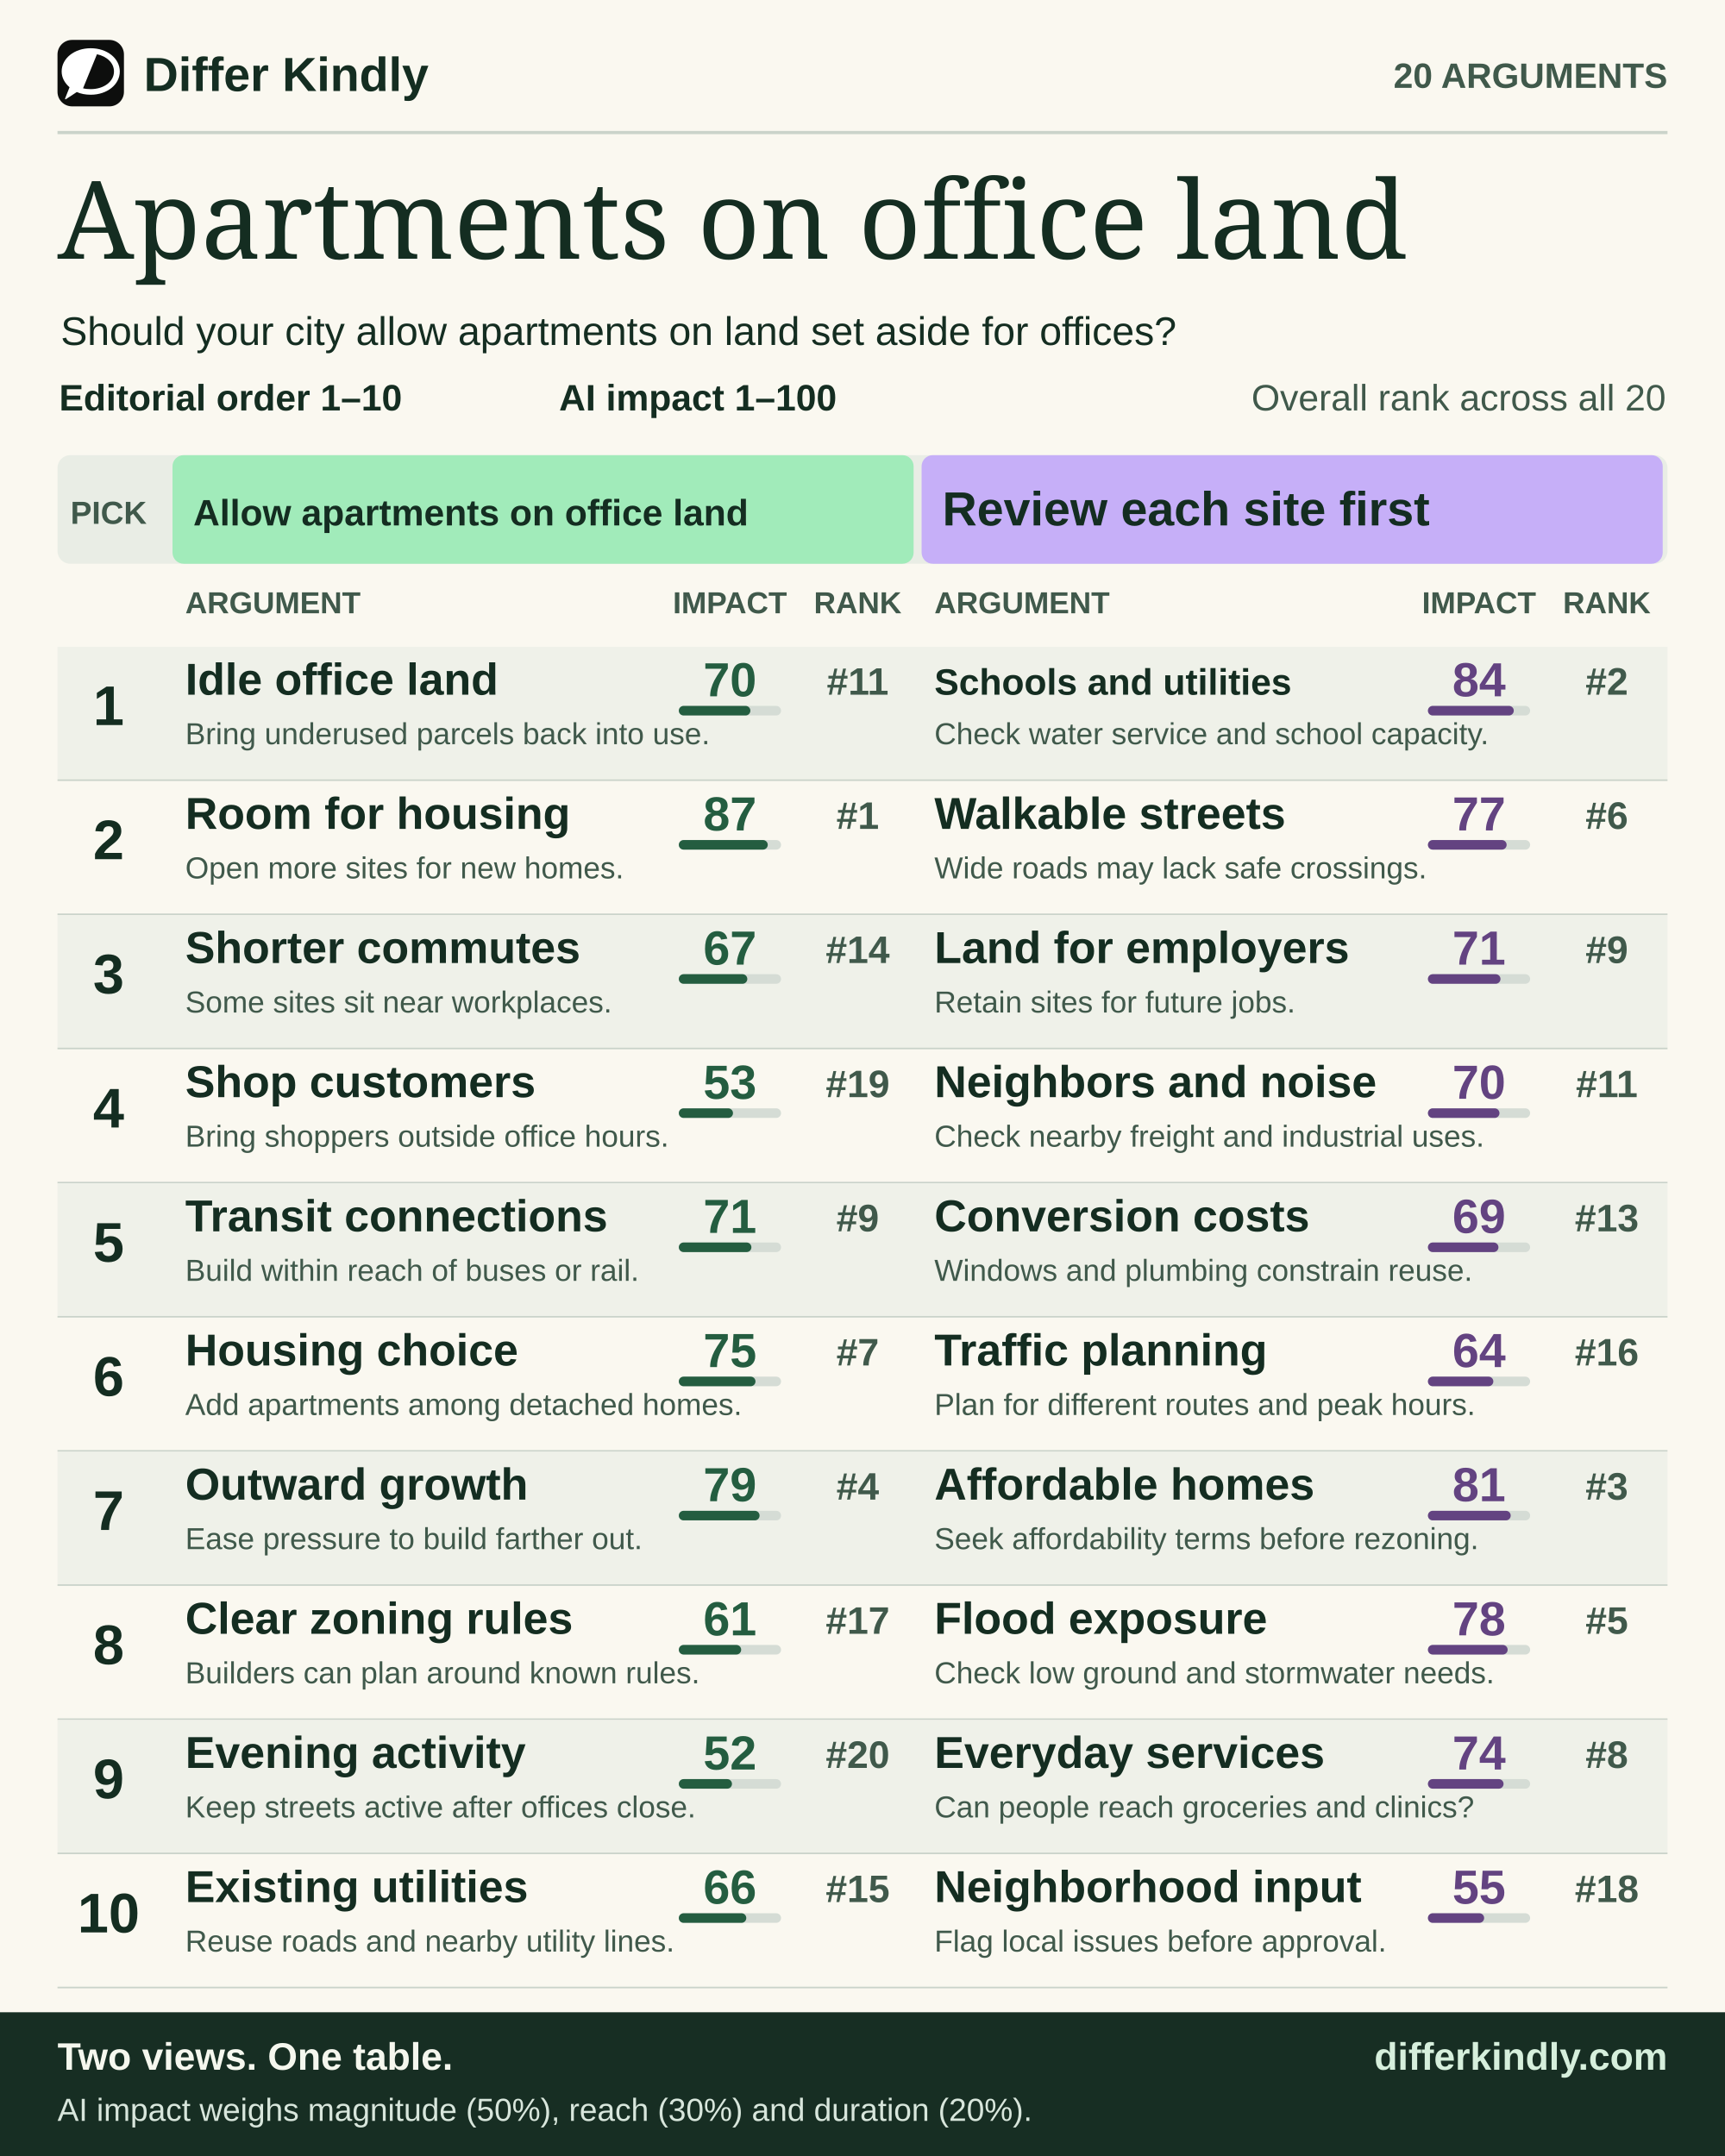
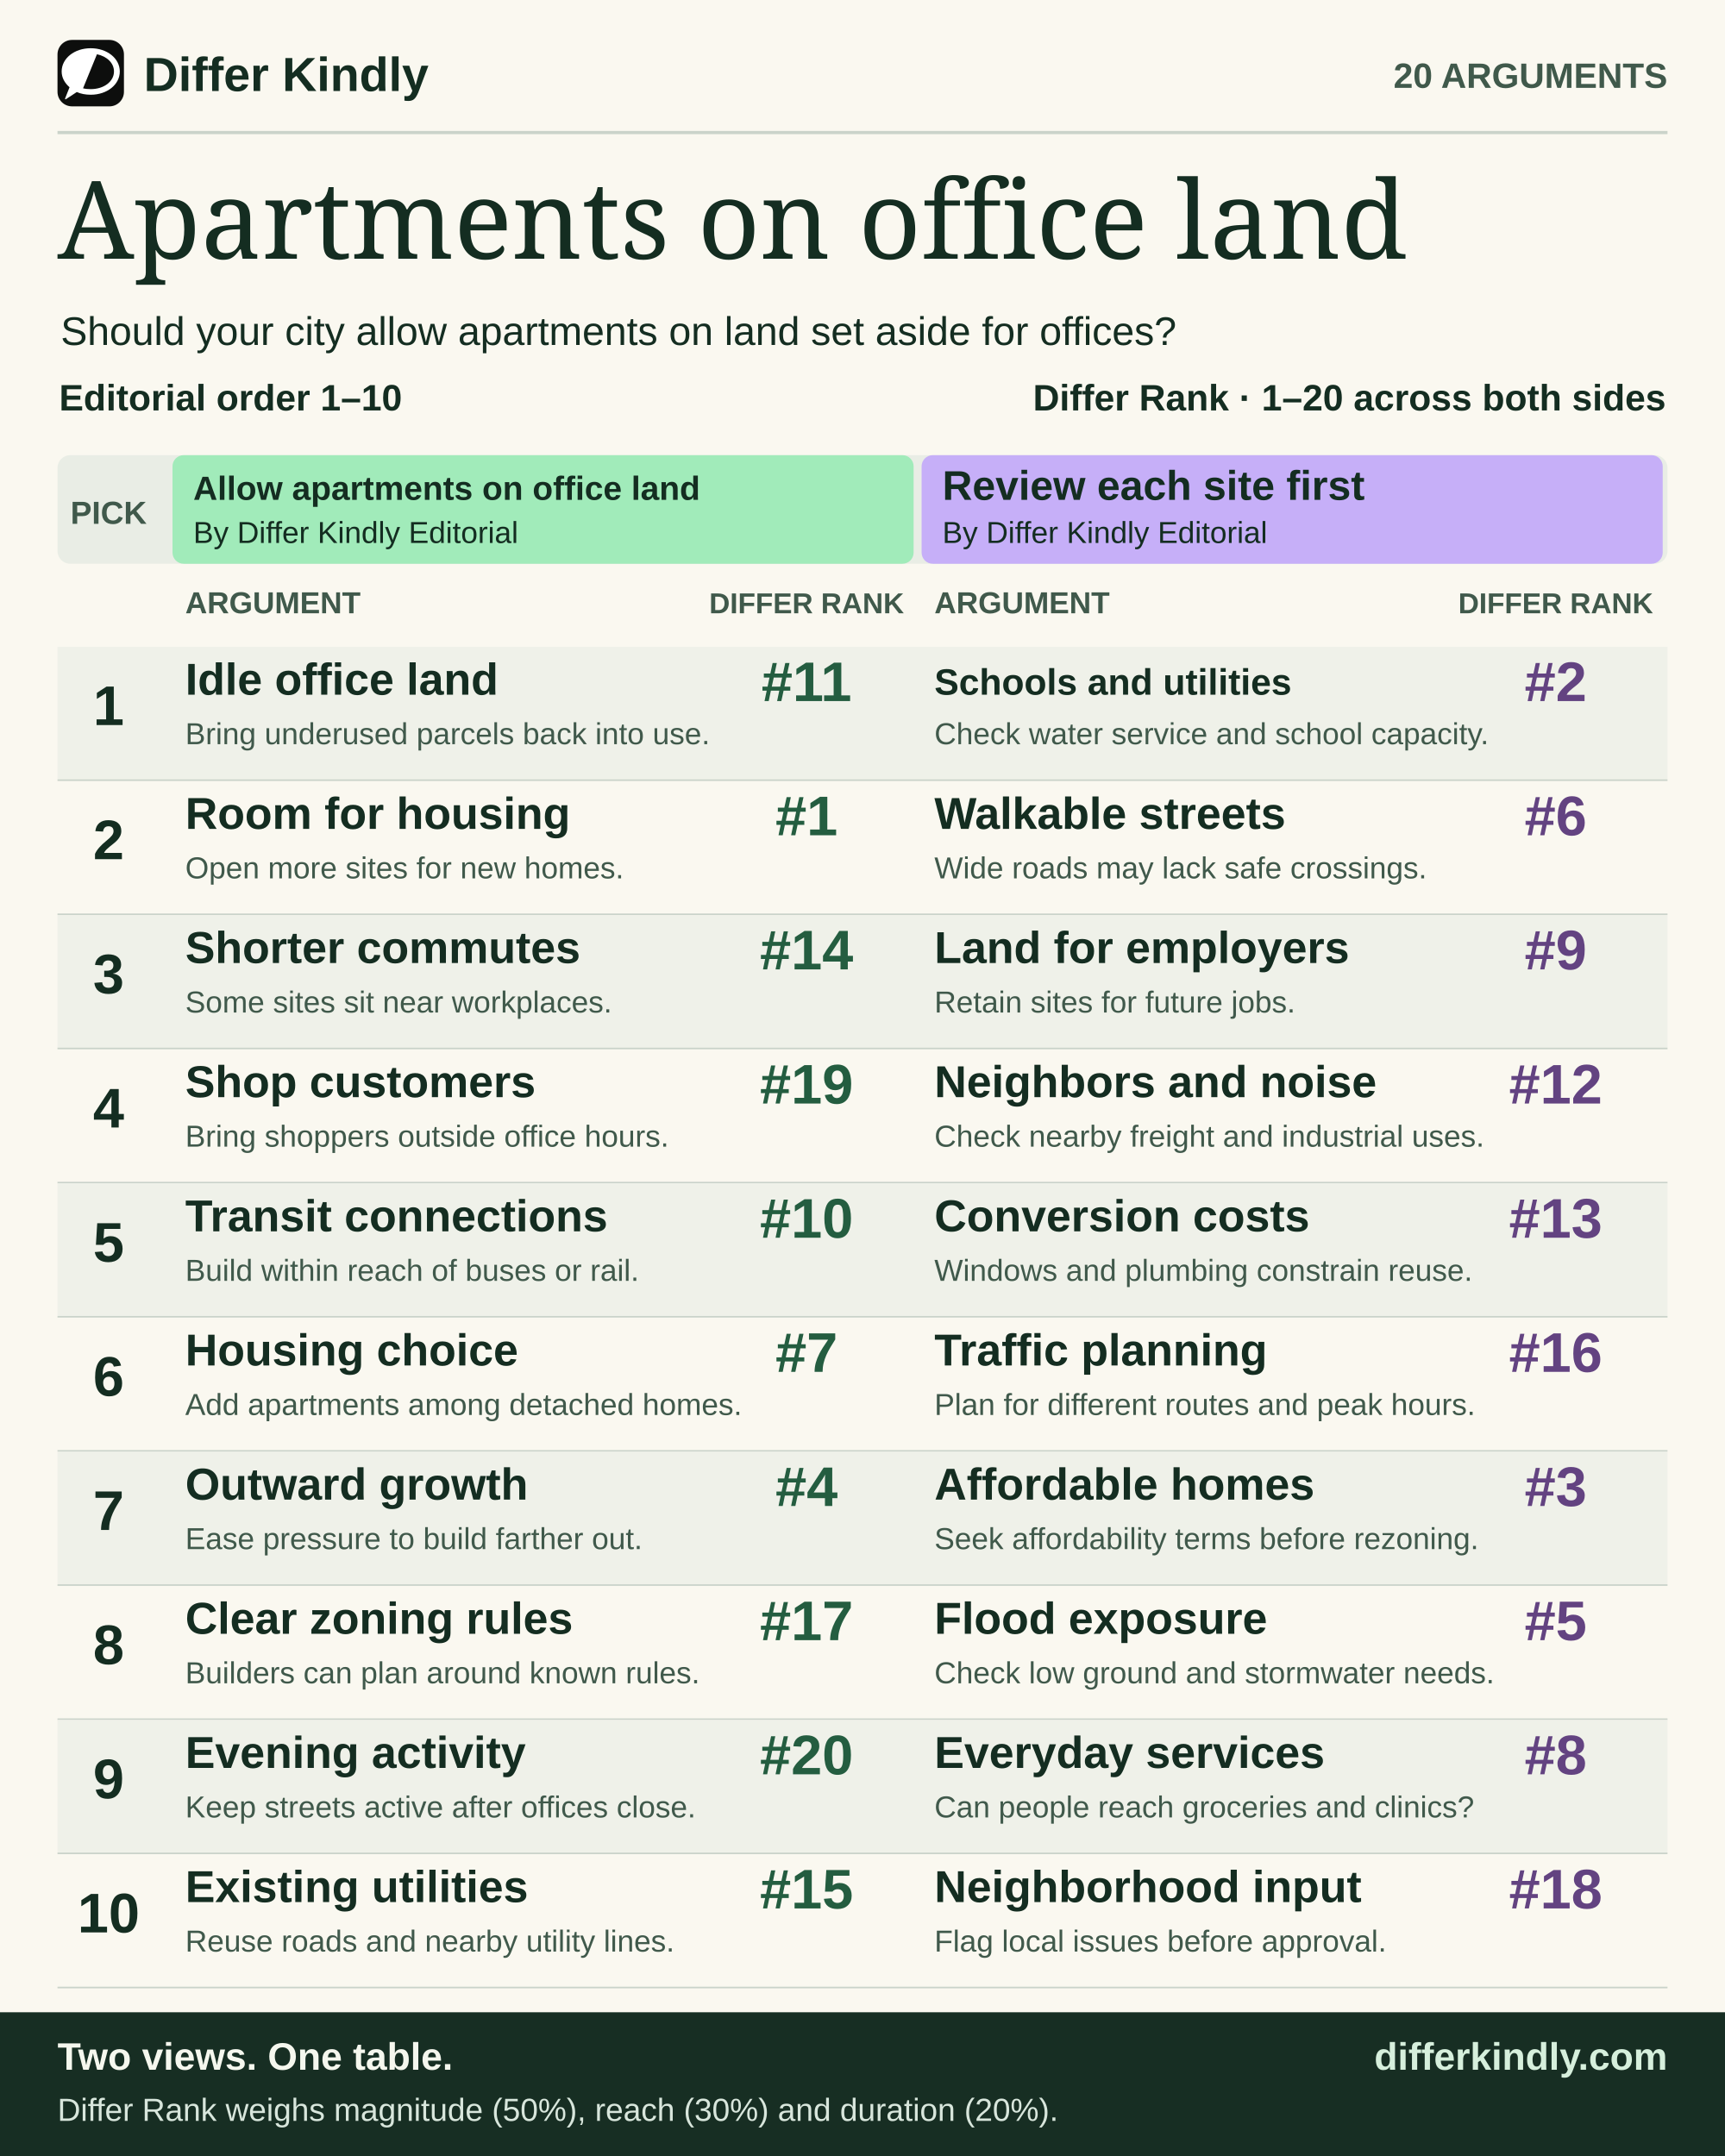
- <svg xmlns="http://www.w3.org/2000/svg" width="1080" height="1350" viewBox="0 0 1080 1350" data-poster-format="impact-v2" role="img" font-family="Arial, sans-serif">
+ <svg xmlns="http://www.w3.org/2000/svg" width="1080" height="1350" viewBox="0 0 1080 1350" data-poster-format="impact-v2" data-rank-method="differ-rank-v1" role="img" font-family="Arial, sans-serif">
  <rect x="0" y="0" width="1080" height="1350" rx="0" fill="#faf8f0" />
  <g transform="translate(36 25) scale(1.30)">
    <rect width="32" height="32" rx="7" fill="#0d0e0d" />
    <path fill="white" fill-rule="evenodd" d="M16 4C23.9 4 30 8.9 30 15.2S23.9 26.4 16 26.4C13.6 26.4 11.3 26 9.3 25.1L4.1 28.5Q3.5 28.8 3.7 28.1L5.8 22.8C3.4 20.7 2 18.1 2 15.2C2 8.9 8.1 4 16 4ZM19 6.9L12.3 23.3C13.5 23.6 14.7 23.7 16 23.7C22.4 23.7 27.2 20 27.2 15.2C27.2 11.1 23.8 7.9 19 6.9Z" />
  </g>
  <text x="90" y="57" font-size="30" font-weight="700" fill="#142d21">Differ Kindly</text>
  <text x="1044" y="55" font-size="22" font-weight="700" fill="#40594b" text-anchor="end">20 ARGUMENTS</text>
  <rect x="36" y="82" width="1008" height="2" rx="0" fill="#cad3ca" />
  <text x="36" y="162" font-size="68" font-weight="500" fill="#142d21" font-family="Georgia, serif">Apartments on office land</text>
  <text x="38" y="216" font-size="25" font-weight="400" fill="#142d21">Should your city allow apartments on land set aside for offices?</text>
  <text x="37" y="257" font-size="23" font-weight="700" fill="#142d21">Editorial order 1–10</text>
-   <text x="350" y="257" font-size="23" font-weight="700" fill="#142d21">AI impact 1–100</text>
-   <text x="1043" y="257" font-size="23" font-weight="400" fill="#40594b" text-anchor="end">Overall rank across all 20</text>
+   <text x="1043" y="257" font-size="23" font-weight="700" fill="#142d21" text-anchor="end">Differ Rank · 1–20 across both sides</text>
  <rect x="36" y="285" width="1008" height="68" rx="8" fill="#e9ede5" />
  <text x="68" y="328" font-size="20" font-weight="700" fill="#40594b" text-anchor="middle">PICK</text>
  <rect x="108" y="285" width="464" height="68" rx="7" fill="#a1ebba" />
-   <text x="121" y="329" font-size="23" font-weight="700" fill="#142d21">Allow apartments on office land</text>
+   <text x="121" y="313" font-size="21" font-weight="700" fill="#142d21">Allow apartments on office land</text>
+   <text x="121" y="340" font-size="19" font-weight="500" fill="#142d21" data-byline="0">By Differ Kindly Editorial</text>
  <text x="116" y="384" font-size="19" font-weight="700" fill="#40594b">ARGUMENT</text>
-   <text x="457" y="384" font-size="19" font-weight="700" fill="#40594b" text-anchor="middle">IMPACT</text>
-   <text x="537" y="384" font-size="19" font-weight="700" fill="#40594b" text-anchor="middle">RANK</text>
+   <text x="505" y="384" font-size="18" font-weight="700" fill="#40594b" text-anchor="middle">DIFFER RANK</text>
  <rect x="577" y="285" width="464" height="68" rx="7" fill="#c6aff8" />
-   <text x="590" y="329" font-size="30" font-weight="700" fill="#142d21">Review each site first</text>
+   <text x="590" y="313" font-size="26" font-weight="700" fill="#142d21">Review each site first</text>
+   <text x="590" y="340" font-size="19" font-weight="500" fill="#142d21" data-byline="1">By Differ Kindly Editorial</text>
  <text x="585" y="384" font-size="19" font-weight="700" fill="#40594b">ARGUMENT</text>
-   <text x="926" y="384" font-size="19" font-weight="700" fill="#40594b" text-anchor="middle">IMPACT</text>
-   <text x="1006" y="384" font-size="19" font-weight="700" fill="#40594b" text-anchor="middle">RANK</text>
+   <text x="974" y="384" font-size="18" font-weight="700" fill="#40594b" text-anchor="middle">DIFFER RANK</text>
  <rect x="36" y="405" width="1008" height="83" rx="0" fill="#eff1e9" />
  <text x="68" y="454" font-size="35" font-weight="700" fill="#142d21" text-anchor="middle">1</text>
-   <g data-argument-id="bedbd2c3-bc2d-5df6-bd48-dc6e29cc38de" data-reader-id="bedbd2c3-bc2d-5df6-bd48-dc6e29cc38de" data-rank="11" data-impact="70" data-confidence="moderate" data-explanation="Estimated magnitude 70/100, reach 57/100 and duration 89/100." data-pick="1" data-side="0">
+   <g data-argument-id="bedbd2c3-bc2d-5df6-bd48-dc6e29cc38de" data-reader-id="bedbd2c3-bc2d-5df6-bd48-dc6e29cc38de" data-rank="11" data-impact="69.9" data-author="Differ Kindly Editorial" data-confidence="moderate" data-explanation="Estimated magnitude 70/100, reach 57/100 and duration 89/100." data-pick="1" data-side="0">
    <path data-hit="" d="M108 405h464v83h-464z" fill="transparent" />
    <text x="116" y="435" font-size="28" font-weight="700" fill="#142d21">Idle office land</text>
-     <text x="457" y="436" font-size="30" font-weight="700" fill="#245d40" text-anchor="middle">70</text>
-     <text x="537" y="435" font-size="24" font-weight="700" fill="#40594b" text-anchor="middle">#11</text>
-     <rect x="425" y="442" width="64" height="6" rx="3" fill="#d5dcd5" />
-     <rect x="425" y="442" width="44.8" height="6" rx="3" fill="#245d40" />
+     <text x="505" y="439" font-size="35" font-weight="700" fill="#245d40" text-anchor="middle">#11</text>
    <text x="116" y="466" font-size="19" font-weight="400" fill="#40594b">Bring underused parcels back into use.</text>
  </g>
-   <g data-argument-id="6d3308c9-078c-59f2-88e1-bdac762dfe77" data-reader-id="6d3308c9-078c-59f2-88e1-bdac762dfe77" data-rank="2" data-impact="84" data-confidence="moderate" data-explanation="Estimated magnitude 87/100, reach 75/100 and duration 88/100." data-pick="1" data-side="1">
+   <g data-argument-id="6d3308c9-078c-59f2-88e1-bdac762dfe77" data-reader-id="6d3308c9-078c-59f2-88e1-bdac762dfe77" data-rank="2" data-impact="83.6" data-author="Differ Kindly Editorial" data-confidence="moderate" data-explanation="Estimated magnitude 87/100, reach 75/100 and duration 88/100." data-pick="1" data-side="1">
    <path data-hit="" d="M577 405h464v83h-464z" fill="transparent" />
    <text x="585" y="435" font-size="23" font-weight="700" fill="#142d21">Schools and utilities</text>
-     <text x="926" y="436" font-size="30" font-weight="700" fill="#634381" text-anchor="middle">84</text>
-     <text x="1006" y="435" font-size="24" font-weight="700" fill="#40594b" text-anchor="middle">#2</text>
-     <rect x="894" y="442" width="64" height="6" rx="3" fill="#d5dcd5" />
-     <rect x="894" y="442" width="53.76" height="6" rx="3" fill="#634381" />
+     <text x="974" y="439" font-size="35" font-weight="700" fill="#634381" text-anchor="middle">#2</text>
    <text x="585" y="466" font-size="19" font-weight="400" fill="#40594b">Check water service and school capacity.</text>
  </g>
  <rect x="36" y="488" width="1008" height="1" rx="0" fill="#cad3ca" />
  <text x="68" y="538" font-size="35" font-weight="700" fill="#142d21" text-anchor="middle">2</text>
-   <g data-argument-id="d57d79a1-c3a0-5f4e-a4cd-a7e611654af4" data-reader-id="d57d79a1-c3a0-5f4e-a4cd-a7e611654af4" data-rank="1" data-impact="87" data-confidence="moderate" data-explanation="Estimated magnitude 91/100, reach 77/100 and duration 93/100." data-pick="2" data-side="0">
+   <g data-argument-id="d57d79a1-c3a0-5f4e-a4cd-a7e611654af4" data-reader-id="d57d79a1-c3a0-5f4e-a4cd-a7e611654af4" data-rank="1" data-impact="87.2" data-author="Differ Kindly Editorial" data-confidence="moderate" data-explanation="Estimated magnitude 91/100, reach 77/100 and duration 93/100." data-pick="2" data-side="0">
    <path data-hit="" d="M108 489h464v83h-464z" fill="transparent" />
    <text x="116" y="519" font-size="28" font-weight="700" fill="#142d21">Room for housing</text>
-     <text x="457" y="520" font-size="30" font-weight="700" fill="#245d40" text-anchor="middle">87</text>
-     <text x="537" y="519" font-size="24" font-weight="700" fill="#40594b" text-anchor="middle">#1</text>
-     <rect x="425" y="526" width="64" height="6" rx="3" fill="#d5dcd5" />
-     <rect x="425" y="526" width="55.68" height="6" rx="3" fill="#245d40" />
+     <text x="505" y="523" font-size="35" font-weight="700" fill="#245d40" text-anchor="middle">#1</text>
    <text x="116" y="550" font-size="19" font-weight="400" fill="#40594b">Open more sites for new homes.</text>
  </g>
-   <g data-argument-id="216b63eb-b3d9-5230-9784-c004b67886a7" data-reader-id="216b63eb-b3d9-5230-9784-c004b67886a7" data-rank="6" data-impact="77" data-confidence="moderate" data-explanation="Estimated magnitude 85/100, reach 55/100 and duration 89/100." data-pick="2" data-side="1">
+   <g data-argument-id="216b63eb-b3d9-5230-9784-c004b67886a7" data-reader-id="216b63eb-b3d9-5230-9784-c004b67886a7" data-rank="6" data-impact="76.8" data-author="Differ Kindly Editorial" data-confidence="moderate" data-explanation="Estimated magnitude 85/100, reach 55/100 and duration 89/100." data-pick="2" data-side="1">
    <path data-hit="" d="M577 489h464v83h-464z" fill="transparent" />
    <text x="585" y="519" font-size="28" font-weight="700" fill="#142d21">Walkable streets</text>
-     <text x="926" y="520" font-size="30" font-weight="700" fill="#634381" text-anchor="middle">77</text>
-     <text x="1006" y="519" font-size="24" font-weight="700" fill="#40594b" text-anchor="middle">#6</text>
-     <rect x="894" y="526" width="64" height="6" rx="3" fill="#d5dcd5" />
-     <rect x="894" y="526" width="49.28" height="6" rx="3" fill="#634381" />
+     <text x="974" y="523" font-size="35" font-weight="700" fill="#634381" text-anchor="middle">#6</text>
    <text x="585" y="550" font-size="19" font-weight="400" fill="#40594b">Wide roads may lack safe crossings.</text>
  </g>
  <rect x="36" y="572" width="1008" height="1" rx="0" fill="#cad3ca" />
  <rect x="36" y="573" width="1008" height="83" rx="0" fill="#eff1e9" />
  <text x="68" y="622" font-size="35" font-weight="700" fill="#142d21" text-anchor="middle">3</text>
-   <g data-argument-id="c2928b32-fc28-54ca-95ac-eef14c194454" data-reader-id="c2928b32-fc28-54ca-95ac-eef14c194454" data-rank="14" data-impact="67" data-confidence="moderate" data-explanation="Estimated magnitude 69/100, reach 53/100 and duration 82/100." data-pick="3" data-side="0">
+   <g data-argument-id="c2928b32-fc28-54ca-95ac-eef14c194454" data-reader-id="c2928b32-fc28-54ca-95ac-eef14c194454" data-rank="14" data-impact="66.8" data-author="Differ Kindly Editorial" data-confidence="moderate" data-explanation="Estimated magnitude 69/100, reach 53/100 and duration 82/100." data-pick="3" data-side="0">
    <path data-hit="" d="M108 573h464v83h-464z" fill="transparent" />
    <text x="116" y="603" font-size="28" font-weight="700" fill="#142d21">Shorter commutes</text>
-     <text x="457" y="604" font-size="30" font-weight="700" fill="#245d40" text-anchor="middle">67</text>
-     <text x="537" y="603" font-size="24" font-weight="700" fill="#40594b" text-anchor="middle">#14</text>
-     <rect x="425" y="610" width="64" height="6" rx="3" fill="#d5dcd5" />
-     <rect x="425" y="610" width="42.88" height="6" rx="3" fill="#245d40" />
+     <text x="505" y="607" font-size="35" font-weight="700" fill="#245d40" text-anchor="middle">#14</text>
    <text x="116" y="634" font-size="19" font-weight="400" fill="#40594b">Some sites sit near workplaces.</text>
  </g>
-   <g data-argument-id="3d5204ab-0141-5804-bb14-4794388382b9" data-reader-id="3d5204ab-0141-5804-bb14-4794388382b9" data-rank="9" data-impact="71" data-confidence="low" data-explanation="Estimated magnitude 72/100, reach 58/100 and duration 88/100." data-pick="3" data-side="1">
+   <g data-argument-id="3d5204ab-0141-5804-bb14-4794388382b9" data-reader-id="3d5204ab-0141-5804-bb14-4794388382b9" data-rank="9" data-impact="71" data-author="Differ Kindly Editorial" data-confidence="low" data-explanation="Estimated magnitude 72/100, reach 58/100 and duration 88/100." data-pick="3" data-side="1">
    <path data-hit="" d="M577 573h464v83h-464z" fill="transparent" />
    <text x="585" y="603" font-size="28" font-weight="700" fill="#142d21">Land for employers</text>
-     <text x="926" y="604" font-size="30" font-weight="700" fill="#634381" text-anchor="middle">71</text>
-     <text x="1006" y="603" font-size="24" font-weight="700" fill="#40594b" text-anchor="middle">#9</text>
-     <rect x="894" y="610" width="64" height="6" rx="3" fill="#d5dcd5" />
-     <rect x="894" y="610" width="45.44" height="6" rx="3" fill="#634381" />
+     <text x="974" y="607" font-size="35" font-weight="700" fill="#634381" text-anchor="middle">#9</text>
    <text x="585" y="634" font-size="19" font-weight="400" fill="#40594b">Retain sites for future jobs.</text>
  </g>
  <rect x="36" y="656" width="1008" height="1" rx="0" fill="#cad3ca" />
  <text x="68" y="706" font-size="35" font-weight="700" fill="#142d21" text-anchor="middle">4</text>
-   <g data-argument-id="fc88b2a6-af50-5137-8ab8-5439805827ce" data-reader-id="fc88b2a6-af50-5137-8ab8-5439805827ce" data-rank="19" data-impact="53" data-confidence="moderate" data-explanation="Estimated magnitude 55/100, reach 36/100 and duration 72/100." data-pick="4" data-side="0">
+   <g data-argument-id="fc88b2a6-af50-5137-8ab8-5439805827ce" data-reader-id="fc88b2a6-af50-5137-8ab8-5439805827ce" data-rank="19" data-impact="52.7" data-author="Differ Kindly Editorial" data-confidence="moderate" data-explanation="Estimated magnitude 55/100, reach 36/100 and duration 72/100." data-pick="4" data-side="0">
    <path data-hit="" d="M108 657h464v83h-464z" fill="transparent" />
    <text x="116" y="687" font-size="28" font-weight="700" fill="#142d21">Shop customers</text>
-     <text x="457" y="688" font-size="30" font-weight="700" fill="#245d40" text-anchor="middle">53</text>
-     <text x="537" y="687" font-size="24" font-weight="700" fill="#40594b" text-anchor="middle">#19</text>
-     <rect x="425" y="694" width="64" height="6" rx="3" fill="#d5dcd5" />
-     <rect x="425" y="694" width="33.92" height="6" rx="3" fill="#245d40" />
+     <text x="505" y="691" font-size="35" font-weight="700" fill="#245d40" text-anchor="middle">#19</text>
    <text x="116" y="718" font-size="19" font-weight="400" fill="#40594b">Bring shoppers outside office hours.</text>
  </g>
-   <g data-argument-id="d2cc50bc-ab62-55b2-ae9c-d16ad0c89447" data-reader-id="d2cc50bc-ab62-55b2-ae9c-d16ad0c89447" data-rank="11" data-impact="70" data-confidence="moderate" data-explanation="Estimated magnitude 78/100, reach 43/100 and duration 90/100." data-pick="4" data-side="1">
+   <g data-argument-id="d2cc50bc-ab62-55b2-ae9c-d16ad0c89447" data-reader-id="d2cc50bc-ab62-55b2-ae9c-d16ad0c89447" data-rank="12" data-impact="69.9" data-author="Differ Kindly Editorial" data-confidence="moderate" data-explanation="Estimated magnitude 78/100, reach 43/100 and duration 90/100." data-pick="4" data-side="1">
    <path data-hit="" d="M577 657h464v83h-464z" fill="transparent" />
    <text x="585" y="687" font-size="28" font-weight="700" fill="#142d21">Neighbors and noise</text>
-     <text x="926" y="688" font-size="30" font-weight="700" fill="#634381" text-anchor="middle">70</text>
-     <text x="1006" y="687" font-size="24" font-weight="700" fill="#40594b" text-anchor="middle">#11</text>
-     <rect x="894" y="694" width="64" height="6" rx="3" fill="#d5dcd5" />
-     <rect x="894" y="694" width="44.8" height="6" rx="3" fill="#634381" />
+     <text x="974" y="691" font-size="35" font-weight="700" fill="#634381" text-anchor="middle">#12</text>
    <text x="585" y="718" font-size="19" font-weight="400" fill="#40594b">Check nearby freight and industrial uses.</text>
  </g>
  <rect x="36" y="740" width="1008" height="1" rx="0" fill="#cad3ca" />
  <rect x="36" y="741" width="1008" height="83" rx="0" fill="#eff1e9" />
  <text x="68" y="790" font-size="35" font-weight="700" fill="#142d21" text-anchor="middle">5</text>
-   <g data-argument-id="2e21827b-4118-535b-9835-d1afbb6f2b51" data-reader-id="2e21827b-4118-535b-9835-d1afbb6f2b51" data-rank="9" data-impact="71" data-confidence="moderate" data-explanation="Estimated magnitude 77/100, reach 50/100 and duration 87/100." data-pick="5" data-side="0">
+   <g data-argument-id="2e21827b-4118-535b-9835-d1afbb6f2b51" data-reader-id="2e21827b-4118-535b-9835-d1afbb6f2b51" data-rank="10" data-impact="70.9" data-author="Differ Kindly Editorial" data-confidence="moderate" data-explanation="Estimated magnitude 77/100, reach 50/100 and duration 87/100." data-pick="5" data-side="0">
    <path data-hit="" d="M108 741h464v83h-464z" fill="transparent" />
    <text x="116" y="771" font-size="28" font-weight="700" fill="#142d21">Transit connections</text>
-     <text x="457" y="772" font-size="30" font-weight="700" fill="#245d40" text-anchor="middle">71</text>
-     <text x="537" y="771" font-size="24" font-weight="700" fill="#40594b" text-anchor="middle">#9</text>
-     <rect x="425" y="778" width="64" height="6" rx="3" fill="#d5dcd5" />
-     <rect x="425" y="778" width="45.44" height="6" rx="3" fill="#245d40" />
+     <text x="505" y="775" font-size="35" font-weight="700" fill="#245d40" text-anchor="middle">#10</text>
    <text x="116" y="802" font-size="19" font-weight="400" fill="#40594b">Build within reach of buses or rail.</text>
  </g>
-   <g data-argument-id="95918121-af46-5b3a-b21f-45d2cec8ed56" data-reader-id="95918121-af46-5b3a-b21f-45d2cec8ed56" data-rank="13" data-impact="69" data-confidence="moderate" data-explanation="Estimated magnitude 75/100, reach 53/100 and duration 77/100." data-pick="5" data-side="1">
+   <g data-argument-id="95918121-af46-5b3a-b21f-45d2cec8ed56" data-reader-id="95918121-af46-5b3a-b21f-45d2cec8ed56" data-rank="13" data-impact="68.8" data-author="Differ Kindly Editorial" data-confidence="moderate" data-explanation="Estimated magnitude 75/100, reach 53/100 and duration 77/100." data-pick="5" data-side="1">
    <path data-hit="" d="M577 741h464v83h-464z" fill="transparent" />
    <text x="585" y="771" font-size="28" font-weight="700" fill="#142d21">Conversion costs</text>
-     <text x="926" y="772" font-size="30" font-weight="700" fill="#634381" text-anchor="middle">69</text>
-     <text x="1006" y="771" font-size="24" font-weight="700" fill="#40594b" text-anchor="middle">#13</text>
-     <rect x="894" y="778" width="64" height="6" rx="3" fill="#d5dcd5" />
-     <rect x="894" y="778" width="44.16" height="6" rx="3" fill="#634381" />
+     <text x="974" y="775" font-size="35" font-weight="700" fill="#634381" text-anchor="middle">#13</text>
    <text x="585" y="802" font-size="19" font-weight="400" fill="#40594b">Windows and plumbing constrain reuse.</text>
  </g>
  <rect x="36" y="824" width="1008" height="1" rx="0" fill="#cad3ca" />
  <text x="68" y="874" font-size="35" font-weight="700" fill="#142d21" text-anchor="middle">6</text>
-   <g data-argument-id="25ea17de-de38-56a2-932e-fe454e353c51" data-reader-id="25ea17de-de38-56a2-932e-fe454e353c51" data-rank="7" data-impact="75" data-confidence="moderate" data-explanation="Estimated magnitude 80/100, reach 58/100 and duration 90/100." data-pick="6" data-side="0">
+   <g data-argument-id="25ea17de-de38-56a2-932e-fe454e353c51" data-reader-id="25ea17de-de38-56a2-932e-fe454e353c51" data-rank="7" data-impact="75.4" data-author="Differ Kindly Editorial" data-confidence="moderate" data-explanation="Estimated magnitude 80/100, reach 58/100 and duration 90/100." data-pick="6" data-side="0">
    <path data-hit="" d="M108 825h464v83h-464z" fill="transparent" />
    <text x="116" y="855" font-size="28" font-weight="700" fill="#142d21">Housing choice</text>
-     <text x="457" y="856" font-size="30" font-weight="700" fill="#245d40" text-anchor="middle">75</text>
-     <text x="537" y="855" font-size="24" font-weight="700" fill="#40594b" text-anchor="middle">#7</text>
-     <rect x="425" y="862" width="64" height="6" rx="3" fill="#d5dcd5" />
-     <rect x="425" y="862" width="48" height="6" rx="3" fill="#245d40" />
+     <text x="505" y="859" font-size="35" font-weight="700" fill="#245d40" text-anchor="middle">#7</text>
    <text x="116" y="886" font-size="19" font-weight="400" fill="#40594b">Add apartments among detached homes.</text>
  </g>
-   <g data-argument-id="ba46b1ae-d1ad-59b9-ab82-534ad4d3a786" data-reader-id="ba46b1ae-d1ad-59b9-ab82-534ad4d3a786" data-rank="16" data-impact="64" data-confidence="moderate" data-explanation="Estimated magnitude 64/100, reach 55/100 and duration 79/100." data-pick="6" data-side="1">
+   <g data-argument-id="ba46b1ae-d1ad-59b9-ab82-534ad4d3a786" data-reader-id="ba46b1ae-d1ad-59b9-ab82-534ad4d3a786" data-rank="16" data-impact="64.3" data-author="Differ Kindly Editorial" data-confidence="moderate" data-explanation="Estimated magnitude 64/100, reach 55/100 and duration 79/100." data-pick="6" data-side="1">
    <path data-hit="" d="M577 825h464v83h-464z" fill="transparent" />
    <text x="585" y="855" font-size="28" font-weight="700" fill="#142d21">Traffic planning</text>
-     <text x="926" y="856" font-size="30" font-weight="700" fill="#634381" text-anchor="middle">64</text>
-     <text x="1006" y="855" font-size="24" font-weight="700" fill="#40594b" text-anchor="middle">#16</text>
-     <rect x="894" y="862" width="64" height="6" rx="3" fill="#d5dcd5" />
-     <rect x="894" y="862" width="40.96" height="6" rx="3" fill="#634381" />
+     <text x="974" y="859" font-size="35" font-weight="700" fill="#634381" text-anchor="middle">#16</text>
    <text x="585" y="886" font-size="19" font-weight="400" fill="#40594b">Plan for different routes and peak hours.</text>
  </g>
  <rect x="36" y="908" width="1008" height="1" rx="0" fill="#cad3ca" />
  <rect x="36" y="909" width="1008" height="83" rx="0" fill="#eff1e9" />
  <text x="68" y="958" font-size="35" font-weight="700" fill="#142d21" text-anchor="middle">7</text>
-   <g data-argument-id="8eb5de57-bd9b-5112-9056-6ea1ae074068" data-reader-id="8eb5de57-bd9b-5112-9056-6ea1ae074068" data-rank="4" data-impact="79" data-confidence="moderate" data-explanation="Estimated magnitude 78/100, reach 72/100 and duration 93/100." data-pick="7" data-side="0">
+   <g data-argument-id="8eb5de57-bd9b-5112-9056-6ea1ae074068" data-reader-id="8eb5de57-bd9b-5112-9056-6ea1ae074068" data-rank="4" data-impact="79.2" data-author="Differ Kindly Editorial" data-confidence="moderate" data-explanation="Estimated magnitude 78/100, reach 72/100 and duration 93/100." data-pick="7" data-side="0">
    <path data-hit="" d="M108 909h464v83h-464z" fill="transparent" />
    <text x="116" y="939" font-size="28" font-weight="700" fill="#142d21">Outward growth</text>
-     <text x="457" y="940" font-size="30" font-weight="700" fill="#245d40" text-anchor="middle">79</text>
-     <text x="537" y="939" font-size="24" font-weight="700" fill="#40594b" text-anchor="middle">#4</text>
-     <rect x="425" y="946" width="64" height="6" rx="3" fill="#d5dcd5" />
-     <rect x="425" y="946" width="50.56" height="6" rx="3" fill="#245d40" />
+     <text x="505" y="943" font-size="35" font-weight="700" fill="#245d40" text-anchor="middle">#4</text>
    <text x="116" y="970" font-size="19" font-weight="400" fill="#40594b">Ease pressure to build farther out.</text>
  </g>
-   <g data-argument-id="3bf9fced-0244-5fd2-8df7-cf40627274cf" data-reader-id="3bf9fced-0244-5fd2-8df7-cf40627274cf" data-rank="3" data-impact="81" data-confidence="moderate" data-explanation="Estimated magnitude 91/100, reach 59/100 and duration 89/100." data-pick="7" data-side="1">
+   <g data-argument-id="3bf9fced-0244-5fd2-8df7-cf40627274cf" data-reader-id="3bf9fced-0244-5fd2-8df7-cf40627274cf" data-rank="3" data-impact="81" data-author="Differ Kindly Editorial" data-confidence="moderate" data-explanation="Estimated magnitude 91/100, reach 59/100 and duration 89/100." data-pick="7" data-side="1">
    <path data-hit="" d="M577 909h464v83h-464z" fill="transparent" />
    <text x="585" y="939" font-size="28" font-weight="700" fill="#142d21">Affordable homes</text>
-     <text x="926" y="940" font-size="30" font-weight="700" fill="#634381" text-anchor="middle">81</text>
-     <text x="1006" y="939" font-size="24" font-weight="700" fill="#40594b" text-anchor="middle">#3</text>
-     <rect x="894" y="946" width="64" height="6" rx="3" fill="#d5dcd5" />
-     <rect x="894" y="946" width="51.84" height="6" rx="3" fill="#634381" />
+     <text x="974" y="943" font-size="35" font-weight="700" fill="#634381" text-anchor="middle">#3</text>
    <text x="585" y="970" font-size="19" font-weight="400" fill="#40594b">Seek affordability terms before rezoning.</text>
  </g>
  <rect x="36" y="992" width="1008" height="1" rx="0" fill="#cad3ca" />
  <text x="68" y="1042" font-size="35" font-weight="700" fill="#142d21" text-anchor="middle">8</text>
-   <g data-argument-id="c27d92a8-7e8d-5935-9442-4cdaf522d76f" data-reader-id="c27d92a8-7e8d-5935-9442-4cdaf522d76f" data-rank="17" data-impact="61" data-confidence="moderate" data-explanation="Estimated magnitude 62/100, reach 49/100 and duration 77/100." data-pick="8" data-side="0">
+   <g data-argument-id="c27d92a8-7e8d-5935-9442-4cdaf522d76f" data-reader-id="c27d92a8-7e8d-5935-9442-4cdaf522d76f" data-rank="17" data-impact="61.1" data-author="Differ Kindly Editorial" data-confidence="moderate" data-explanation="Estimated magnitude 62/100, reach 49/100 and duration 77/100." data-pick="8" data-side="0">
    <path data-hit="" d="M108 993h464v83h-464z" fill="transparent" />
    <text x="116" y="1023" font-size="28" font-weight="700" fill="#142d21">Clear zoning rules</text>
-     <text x="457" y="1024" font-size="30" font-weight="700" fill="#245d40" text-anchor="middle">61</text>
-     <text x="537" y="1023" font-size="24" font-weight="700" fill="#40594b" text-anchor="middle">#17</text>
-     <rect x="425" y="1030" width="64" height="6" rx="3" fill="#d5dcd5" />
-     <rect x="425" y="1030" width="39.04" height="6" rx="3" fill="#245d40" />
+     <text x="505" y="1027" font-size="35" font-weight="700" fill="#245d40" text-anchor="middle">#17</text>
    <text x="116" y="1054" font-size="19" font-weight="400" fill="#40594b">Builders can plan around known rules.</text>
  </g>
-   <g data-argument-id="95fd4303-fecb-596b-b91c-542d1fb5d09f" data-reader-id="95fd4303-fecb-596b-b91c-542d1fb5d09f" data-rank="5" data-impact="78" data-confidence="moderate" data-explanation="Estimated magnitude 90/100, reach 45/100 and duration 95/100." data-pick="8" data-side="1">
+   <g data-argument-id="95fd4303-fecb-596b-b91c-542d1fb5d09f" data-reader-id="95fd4303-fecb-596b-b91c-542d1fb5d09f" data-rank="5" data-impact="77.5" data-author="Differ Kindly Editorial" data-confidence="moderate" data-explanation="Estimated magnitude 90/100, reach 45/100 and duration 95/100." data-pick="8" data-side="1">
    <path data-hit="" d="M577 993h464v83h-464z" fill="transparent" />
    <text x="585" y="1023" font-size="28" font-weight="700" fill="#142d21">Flood exposure</text>
-     <text x="926" y="1024" font-size="30" font-weight="700" fill="#634381" text-anchor="middle">78</text>
-     <text x="1006" y="1023" font-size="24" font-weight="700" fill="#40594b" text-anchor="middle">#5</text>
-     <rect x="894" y="1030" width="64" height="6" rx="3" fill="#d5dcd5" />
-     <rect x="894" y="1030" width="49.92" height="6" rx="3" fill="#634381" />
+     <text x="974" y="1027" font-size="35" font-weight="700" fill="#634381" text-anchor="middle">#5</text>
    <text x="585" y="1054" font-size="19" font-weight="400" fill="#40594b">Check low ground and stormwater needs.</text>
  </g>
  <rect x="36" y="1076" width="1008" height="1" rx="0" fill="#cad3ca" />
  <rect x="36" y="1077" width="1008" height="83" rx="0" fill="#eff1e9" />
  <text x="68" y="1126" font-size="35" font-weight="700" fill="#142d21" text-anchor="middle">9</text>
-   <g data-argument-id="72887c3a-4fe4-572e-a45a-adde093252d5" data-reader-id="72887c3a-4fe4-572e-a45a-adde093252d5" data-rank="20" data-impact="52" data-confidence="moderate" data-explanation="Estimated magnitude 51/100, reach 42/100 and duration 69/100." data-pick="9" data-side="0">
+   <g data-argument-id="72887c3a-4fe4-572e-a45a-adde093252d5" data-reader-id="72887c3a-4fe4-572e-a45a-adde093252d5" data-rank="20" data-impact="51.9" data-author="Differ Kindly Editorial" data-confidence="moderate" data-explanation="Estimated magnitude 51/100, reach 42/100 and duration 69/100." data-pick="9" data-side="0">
    <path data-hit="" d="M108 1077h464v83h-464z" fill="transparent" />
    <text x="116" y="1107" font-size="28" font-weight="700" fill="#142d21">Evening activity</text>
-     <text x="457" y="1108" font-size="30" font-weight="700" fill="#245d40" text-anchor="middle">52</text>
-     <text x="537" y="1107" font-size="24" font-weight="700" fill="#40594b" text-anchor="middle">#20</text>
-     <rect x="425" y="1114" width="64" height="6" rx="3" fill="#d5dcd5" />
-     <rect x="425" y="1114" width="33.28" height="6" rx="3" fill="#245d40" />
+     <text x="505" y="1111" font-size="35" font-weight="700" fill="#245d40" text-anchor="middle">#20</text>
    <text x="116" y="1138" font-size="19" font-weight="400" fill="#40594b">Keep streets active after offices close.</text>
  </g>
-   <g data-argument-id="8caca9f9-b139-5710-ae52-9ba7234ba62c" data-reader-id="8caca9f9-b139-5710-ae52-9ba7234ba62c" data-rank="8" data-impact="74" data-confidence="moderate" data-explanation="Estimated magnitude 80/100, reach 55/100 and duration 87/100." data-pick="9" data-side="1">
+   <g data-argument-id="8caca9f9-b139-5710-ae52-9ba7234ba62c" data-reader-id="8caca9f9-b139-5710-ae52-9ba7234ba62c" data-rank="8" data-impact="73.9" data-author="Differ Kindly Editorial" data-confidence="moderate" data-explanation="Estimated magnitude 80/100, reach 55/100 and duration 87/100." data-pick="9" data-side="1">
    <path data-hit="" d="M577 1077h464v83h-464z" fill="transparent" />
    <text x="585" y="1107" font-size="28" font-weight="700" fill="#142d21">Everyday services</text>
-     <text x="926" y="1108" font-size="30" font-weight="700" fill="#634381" text-anchor="middle">74</text>
-     <text x="1006" y="1107" font-size="24" font-weight="700" fill="#40594b" text-anchor="middle">#8</text>
-     <rect x="894" y="1114" width="64" height="6" rx="3" fill="#d5dcd5" />
-     <rect x="894" y="1114" width="47.36" height="6" rx="3" fill="#634381" />
+     <text x="974" y="1111" font-size="35" font-weight="700" fill="#634381" text-anchor="middle">#8</text>
    <text x="585" y="1138" font-size="19" font-weight="400" fill="#40594b">Can people reach groceries and clinics?</text>
  </g>
  <rect x="36" y="1160" width="1008" height="1" rx="0" fill="#cad3ca" />
  <text x="68" y="1210" font-size="35" font-weight="700" fill="#142d21" text-anchor="middle">10</text>
-   <g data-argument-id="c239e864-265c-5865-8661-150027c2cd59" data-reader-id="c239e864-265c-5865-8661-150027c2cd59" data-rank="15" data-impact="66" data-confidence="moderate" data-explanation="Estimated magnitude 67/100, reach 52/100 and duration 84/100." data-pick="10" data-side="0">
+   <g data-argument-id="c239e864-265c-5865-8661-150027c2cd59" data-reader-id="c239e864-265c-5865-8661-150027c2cd59" data-rank="15" data-impact="65.9" data-author="Differ Kindly Editorial" data-confidence="moderate" data-explanation="Estimated magnitude 67/100, reach 52/100 and duration 84/100." data-pick="10" data-side="0">
    <path data-hit="" d="M108 1161h464v83h-464z" fill="transparent" />
    <text x="116" y="1191" font-size="28" font-weight="700" fill="#142d21">Existing utilities</text>
-     <text x="457" y="1192" font-size="30" font-weight="700" fill="#245d40" text-anchor="middle">66</text>
-     <text x="537" y="1191" font-size="24" font-weight="700" fill="#40594b" text-anchor="middle">#15</text>
-     <rect x="425" y="1198" width="64" height="6" rx="3" fill="#d5dcd5" />
-     <rect x="425" y="1198" width="42.24" height="6" rx="3" fill="#245d40" />
+     <text x="505" y="1195" font-size="35" font-weight="700" fill="#245d40" text-anchor="middle">#15</text>
    <text x="116" y="1222" font-size="19" font-weight="400" fill="#40594b">Reuse roads and nearby utility lines.</text>
  </g>
-   <g data-argument-id="19bdb646-b1b2-5d9b-ae5b-14bd272ed3f3" data-reader-id="19bdb646-b1b2-5d9b-ae5b-14bd272ed3f3" data-rank="18" data-impact="55" data-confidence="moderate" data-explanation="Estimated magnitude 55/100, reach 48/100 and duration 65/100." data-pick="10" data-side="1">
+   <g data-argument-id="19bdb646-b1b2-5d9b-ae5b-14bd272ed3f3" data-reader-id="19bdb646-b1b2-5d9b-ae5b-14bd272ed3f3" data-rank="18" data-impact="54.9" data-author="Differ Kindly Editorial" data-confidence="moderate" data-explanation="Estimated magnitude 55/100, reach 48/100 and duration 65/100." data-pick="10" data-side="1">
    <path data-hit="" d="M577 1161h464v83h-464z" fill="transparent" />
    <text x="585" y="1191" font-size="28" font-weight="700" fill="#142d21">Neighborhood input</text>
-     <text x="926" y="1192" font-size="30" font-weight="700" fill="#634381" text-anchor="middle">55</text>
-     <text x="1006" y="1191" font-size="24" font-weight="700" fill="#40594b" text-anchor="middle">#18</text>
-     <rect x="894" y="1198" width="64" height="6" rx="3" fill="#d5dcd5" />
-     <rect x="894" y="1198" width="35.2" height="6" rx="3" fill="#634381" />
+     <text x="974" y="1195" font-size="35" font-weight="700" fill="#634381" text-anchor="middle">#18</text>
    <text x="585" y="1222" font-size="19" font-weight="400" fill="#40594b">Flag local issues before approval.</text>
  </g>
  <rect x="36" y="1244" width="1008" height="1" rx="0" fill="#cad3ca" />
  <rect x="0" y="1260" width="1080" height="90" rx="0" fill="#172e23" />
  <text x="36" y="1296" font-size="24" font-weight="700" fill="#f5f7ee" data-activity="">Two views. One table.</text>
  <text x="1044" y="1296" font-size="24" font-weight="700" fill="#d6efdc" text-anchor="end">differkindly.com</text>
-   <text x="36" y="1328" font-size="20" font-weight="400" fill="#d8e6dc" data-rubric="">AI impact weighs magnitude (50%), reach (30%) and duration (20%).</text>
+   <text x="36" y="1328" font-size="20" font-weight="400" fill="#d8e6dc" data-rubric="">Differ Rank weighs magnitude (50%), reach (30%) and duration (20%).</text>
</svg>
